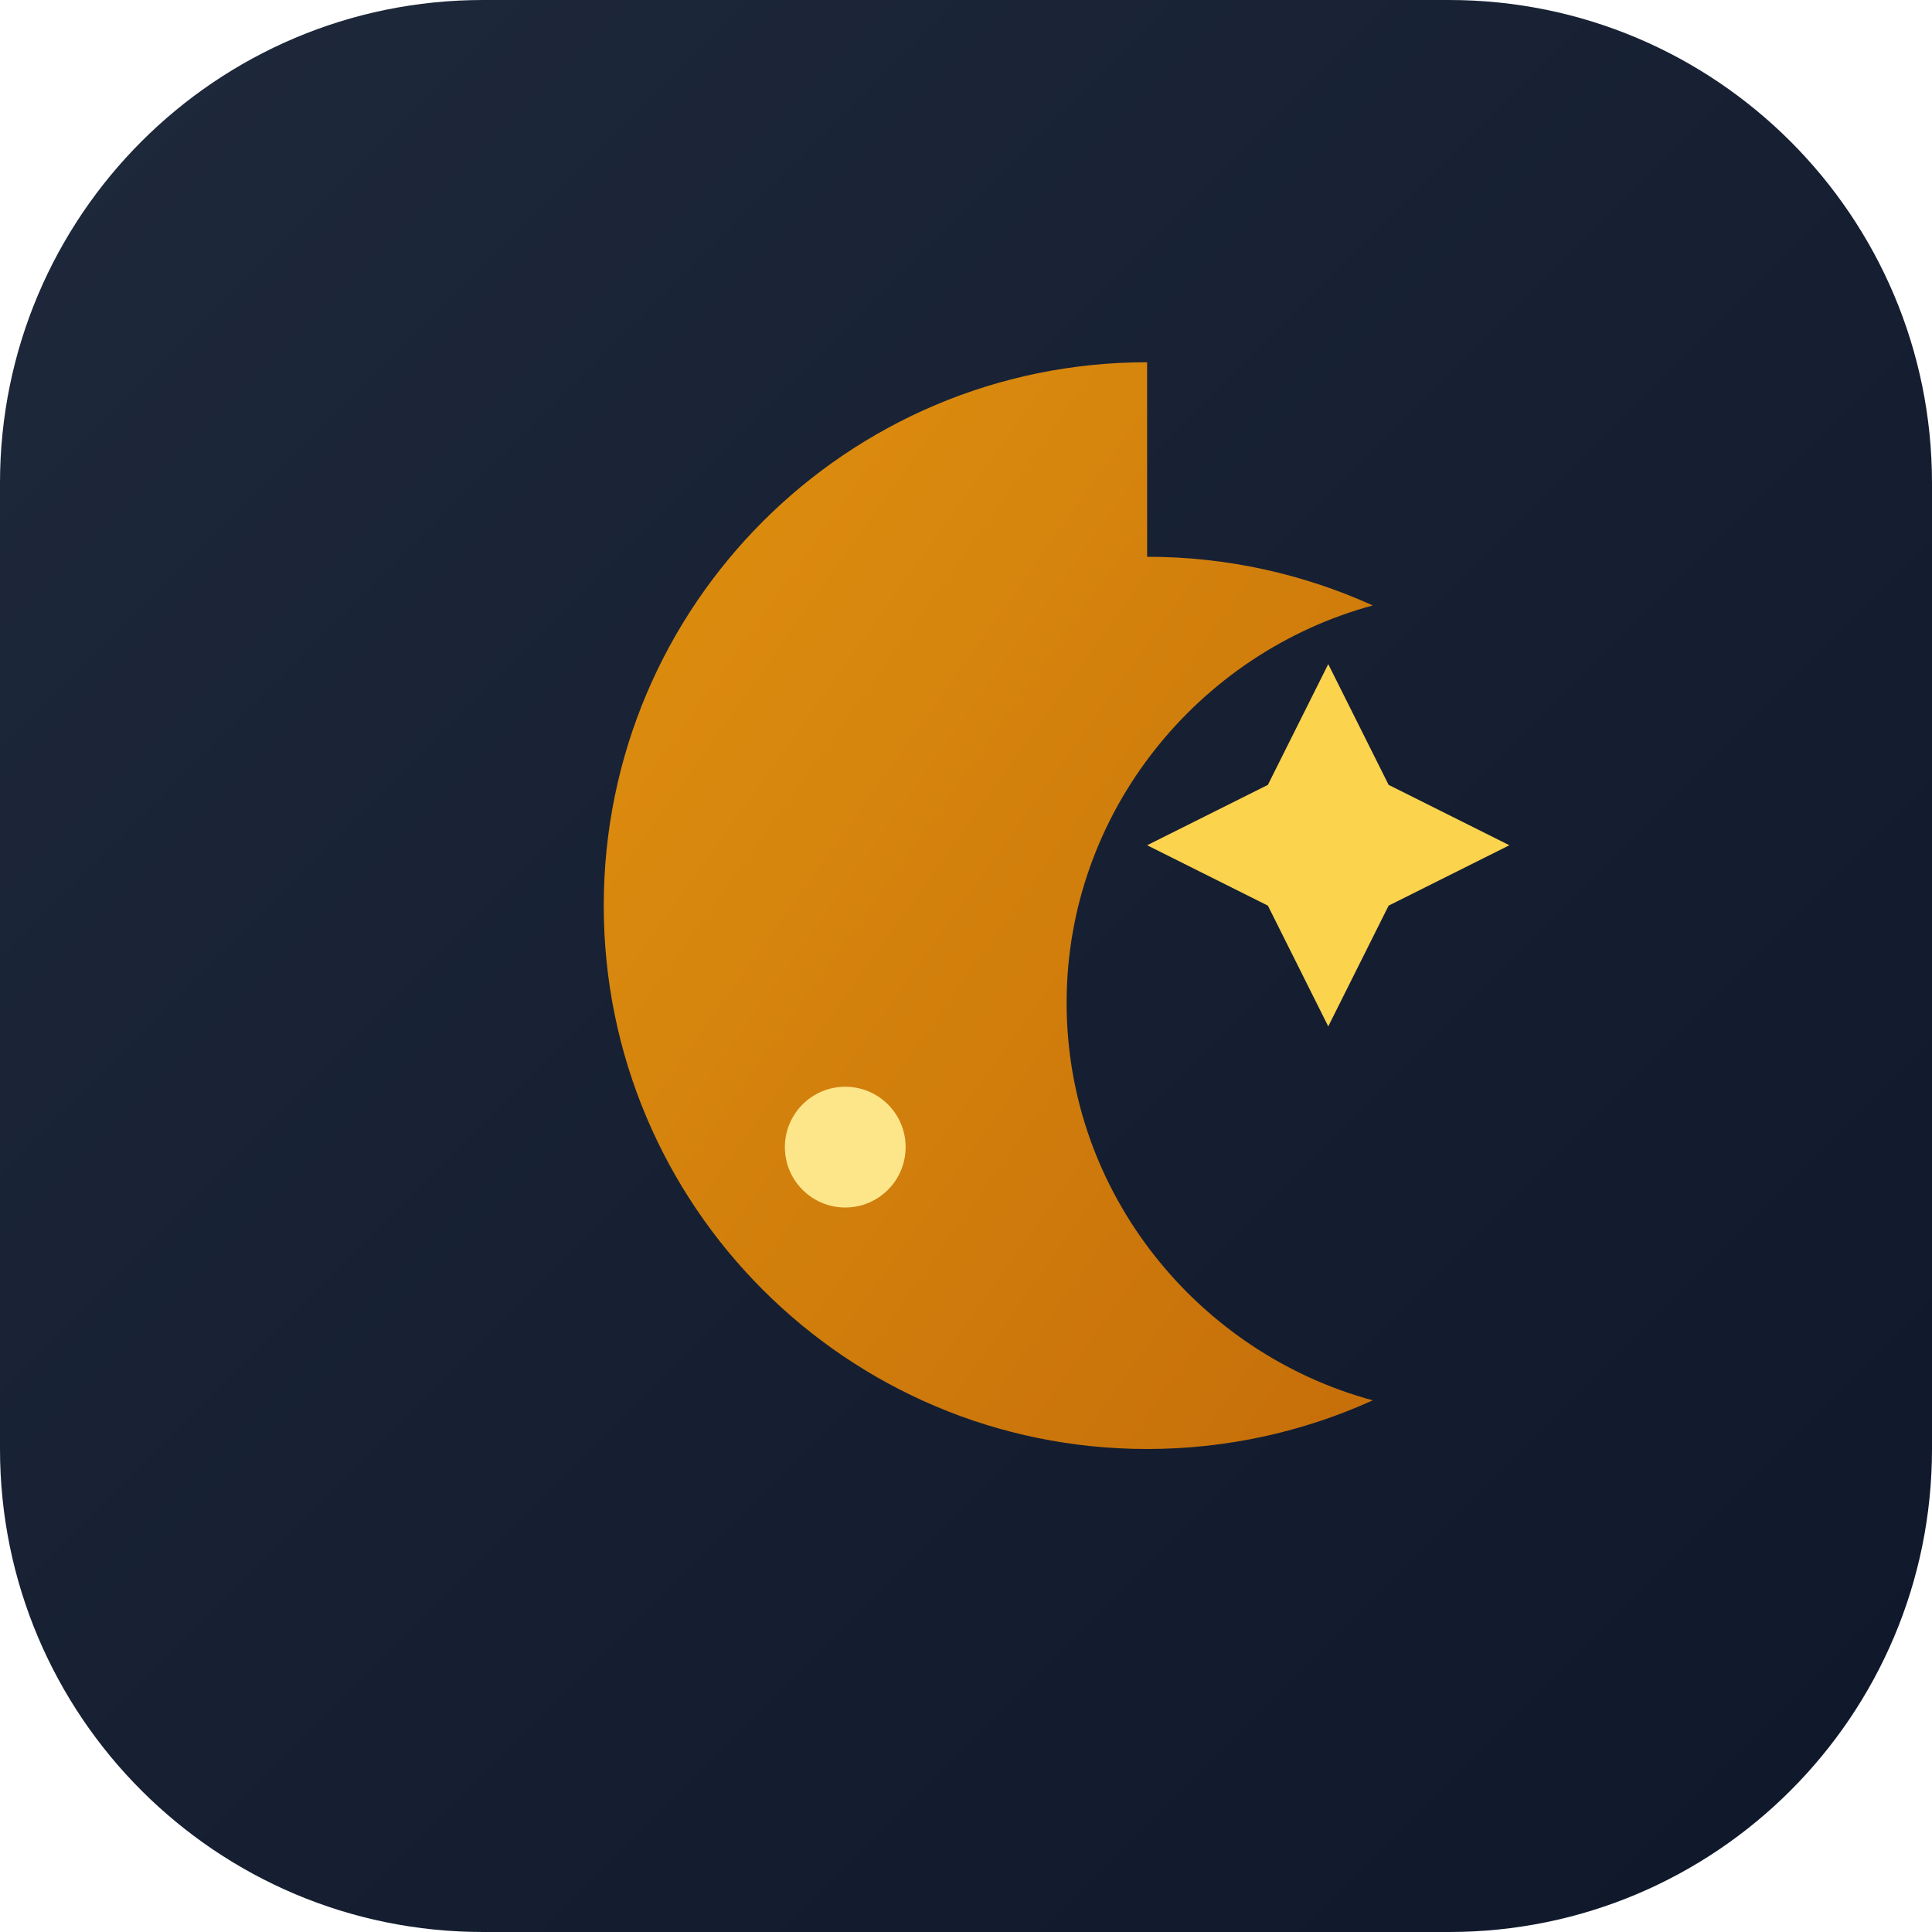
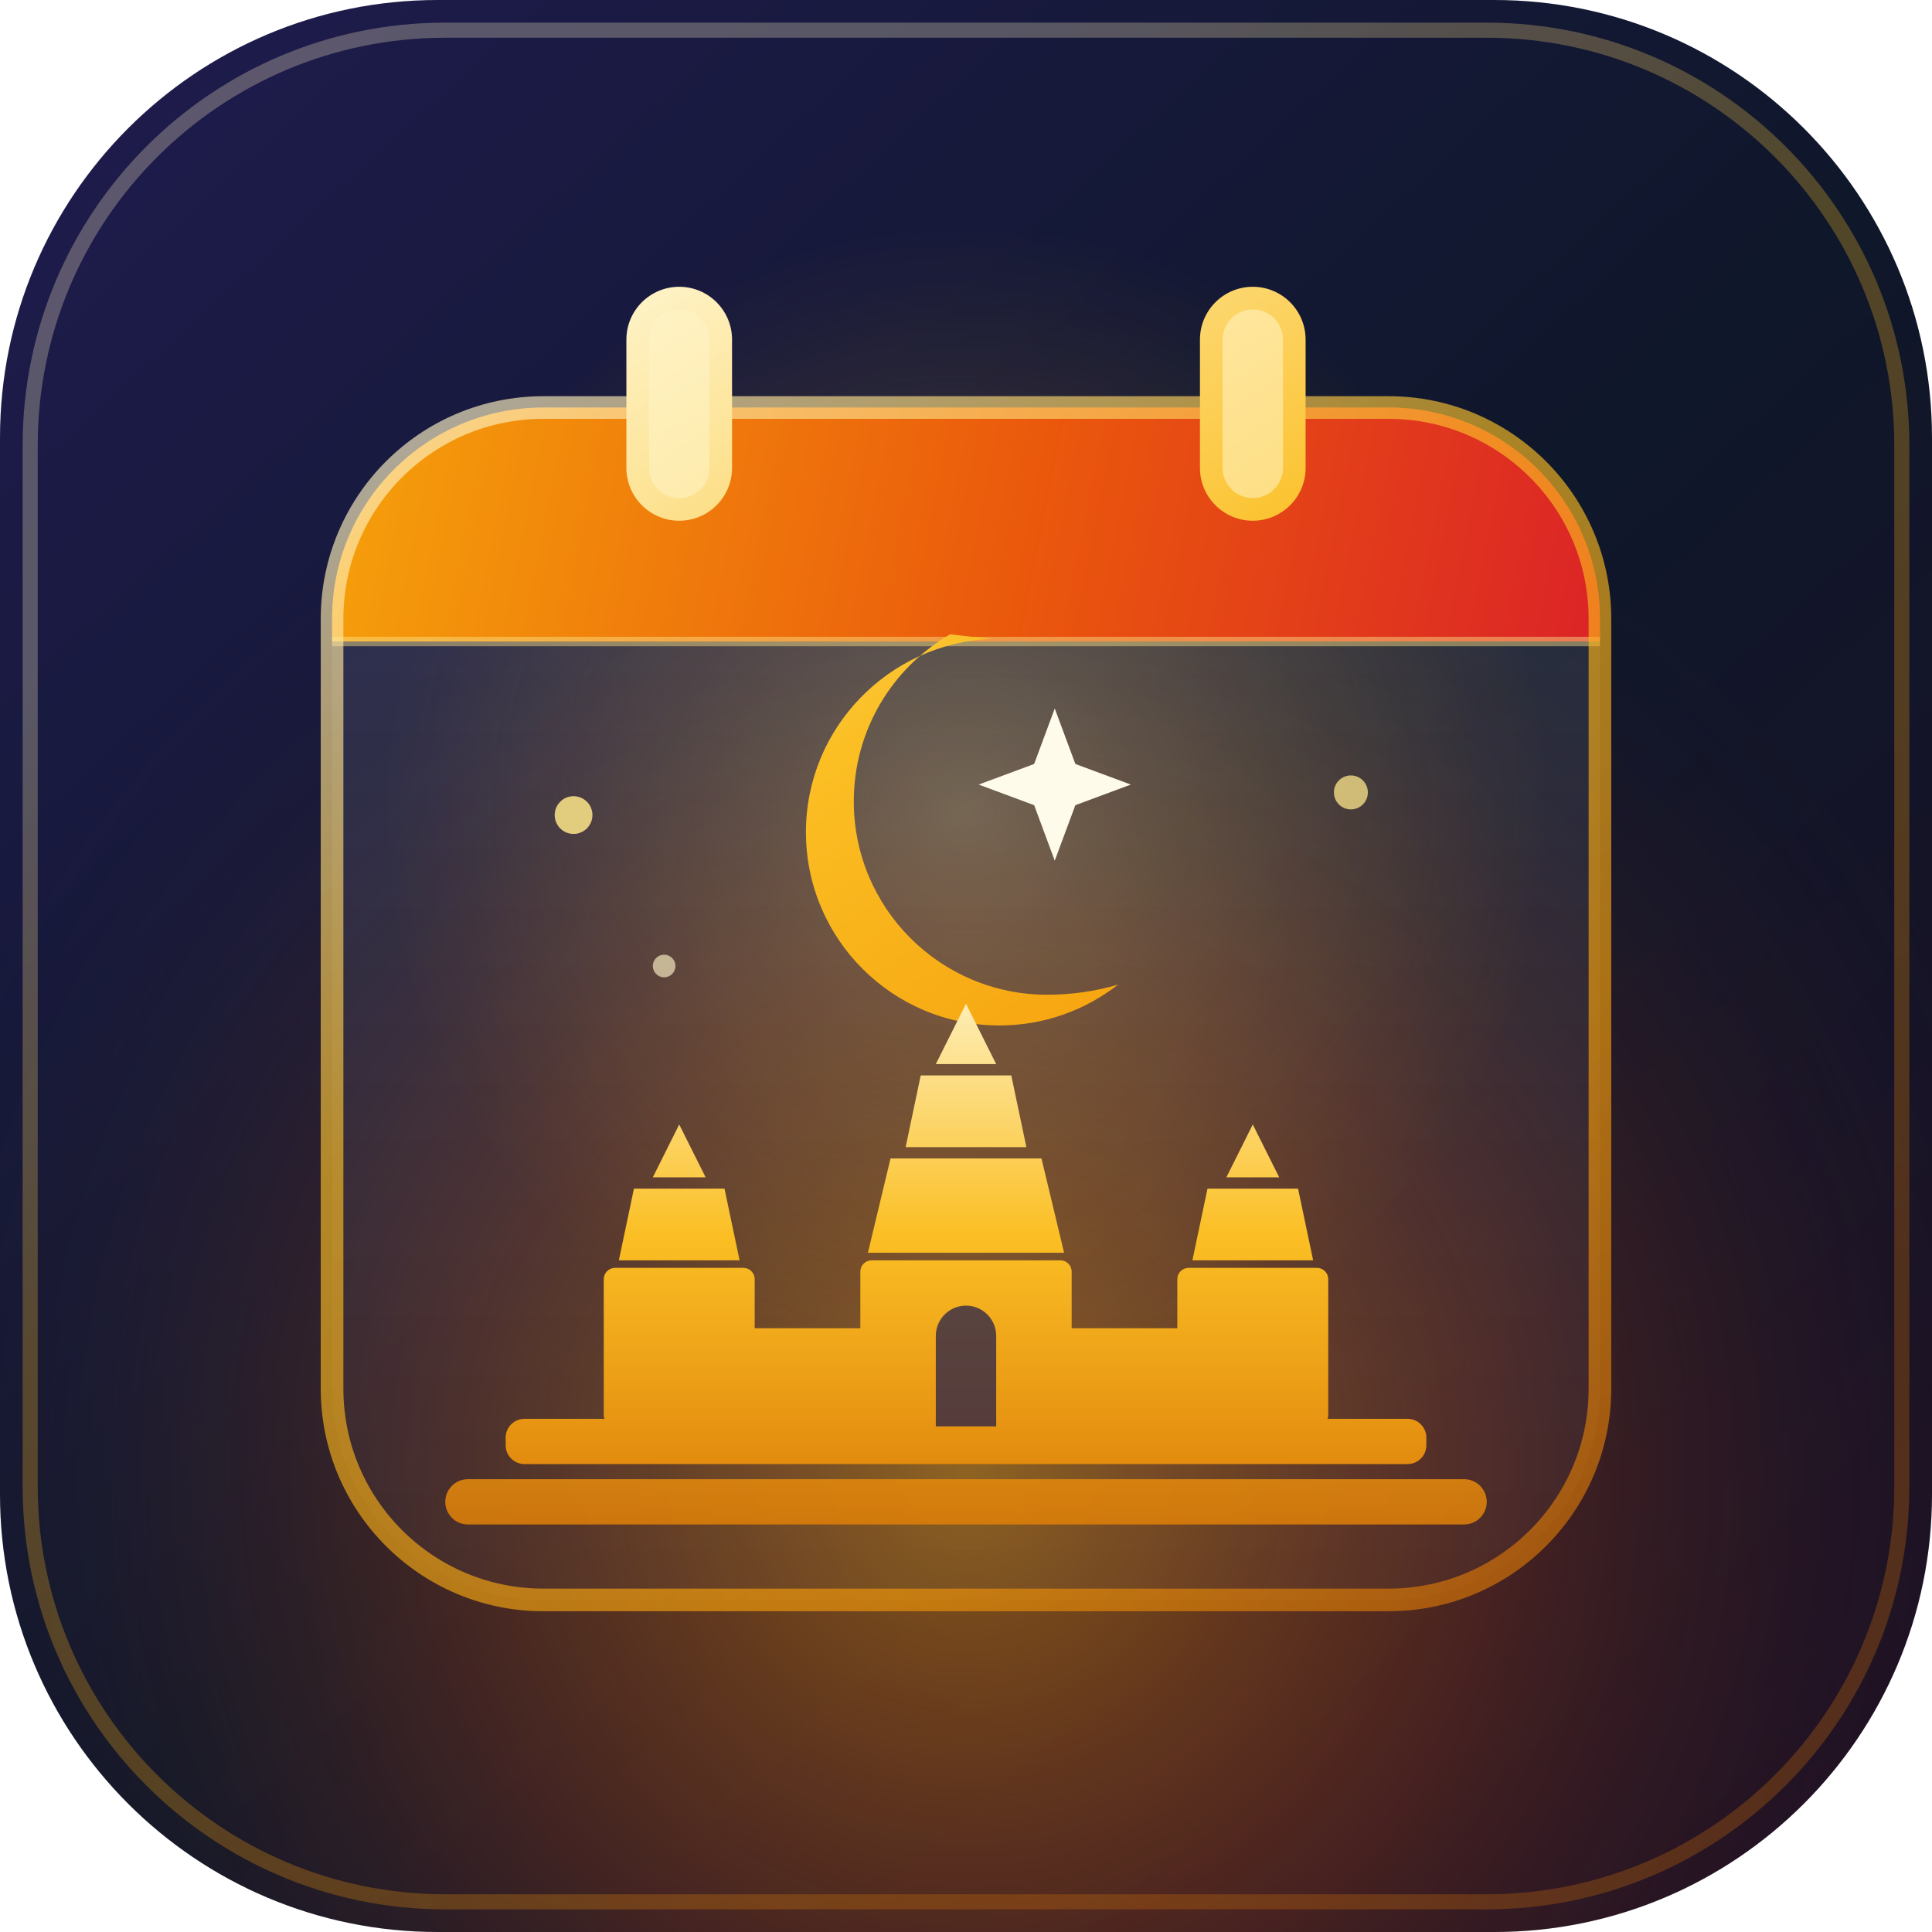
- <svg xmlns="http://www.w3.org/2000/svg" viewBox="0 0 64 64">
+ <svg xmlns="http://www.w3.org/2000/svg" viewBox="0 0 512 512" fill="none">
  <defs>
-     <linearGradient id="goldGrad" x1="0%" y1="0%" x2="100%" y2="100%">
-       <stop offset="0%" stop-color="#F59E0B" />
+     <linearGradient id="kpc-bg" x1="40" y1="20" x2="472" y2="492" gradientUnits="userSpaceOnUse">
+       <stop offset="0%" stop-color="#1E1B4B" />
+       <stop offset="52%" stop-color="#0F172A" />
+       <stop offset="100%" stop-color="#1C1024" />
+     </linearGradient>
+     <radialGradient id="kpc-horizon" cx="50%" cy="76%" r="58%">
+       <stop offset="0%" stop-color="#F59E0B" stop-opacity="0.52" />
+       <stop offset="48%" stop-color="#EA580C" stop-opacity="0.22" />
+       <stop offset="100%" stop-color="#0F172A" stop-opacity="0" />
+     </radialGradient>
+     <radialGradient id="kpc-moon-aura" cx="50%" cy="42%" r="30%">
+       <stop offset="0%" stop-color="#FDE68A" stop-opacity="0.28" />
+       <stop offset="100%" stop-color="#F59E0B" stop-opacity="0" />
+     </radialGradient>
+     <linearGradient id="kpc-gold" x1="150" y1="90" x2="370" y2="430" gradientUnits="userSpaceOnUse">
+       <stop offset="0%" stop-color="#FEF3C7" />
+       <stop offset="38%" stop-color="#FBBF24" />
+       <stop offset="75%" stop-color="#F59E0B" />
      <stop offset="100%" stop-color="#D97706" />
    </linearGradient>
-     <linearGradient id="bgGrad" x1="0%" y1="0%" x2="100%" y2="100%">
-       <stop offset="0%" stop-color="#1E293B" />
-       <stop offset="100%" stop-color="#0F172A" />
+     <linearGradient id="kpc-bar" x1="96" y1="112" x2="416" y2="176" gradientUnits="userSpaceOnUse">
+       <stop offset="0%" stop-color="#F59E0B" />
+       <stop offset="55%" stop-color="#EA580C" />
+       <stop offset="100%" stop-color="#DC2626" />
    </linearGradient>
+     <linearGradient id="kpc-temple" x1="256" y1="258" x2="256" y2="412" gradientUnits="userSpaceOnUse">
+       <stop offset="0%" stop-color="#FEF3C7" />
+       <stop offset="45%" stop-color="#FBBF24" />
+       <stop offset="100%" stop-color="#D97706" />
+     </linearGradient>
+     <linearGradient id="kpc-card" x1="256" y1="108" x2="256" y2="424" gradientUnits="userSpaceOnUse">
+       <stop offset="0%" stop-color="#FFFFFF" stop-opacity="0.11" />
+       <stop offset="100%" stop-color="#FFFFFF" stop-opacity="0.03" />
+     </linearGradient>
+     <clipPath id="kpc-card-clip">
+       <rect x="88" y="108" width="336" height="316" rx="56" />
+     </clipPath>
  </defs>
-   <rect width="64" height="64" rx="16" fill="url(#bgGrad)" />
-   <path d="M38 12C28.059 12 20 20.059 20 30C20 39.941 28.059 48 38 48C40.662 48 43.193 47.422 45.475 46.388C39.692 44.822 35.333 39.526 35.333 33.222C35.333 26.919 39.692 21.623 45.475 20.056C43.193 19.022 40.662 18.444 38 18.444" fill="url(#goldGrad)" opacity="0.9" />
-   <polygon points="44,22 46,26 50,28 46,30 44,34 42,30 38,28 42,26" fill="#FCD34D" />
-   <circle cx="28" cy="38" r="2" fill="#FDE68A" />
+   <rect width="512" height="512" rx="116" fill="url(#kpc-bg)" />
+   <rect width="512" height="512" rx="116" fill="url(#kpc-horizon)" />
+   <rect width="512" height="512" rx="116" fill="url(#kpc-moon-aura)" />
+   <rect x="8" y="8" width="496" height="496" rx="110" stroke="url(#kpc-gold)" stroke-opacity="0.28" stroke-width="4" />
+   <g clip-path="url(#kpc-card-clip)">
+     <rect x="88" y="108" width="336" height="316" rx="56" fill="url(#kpc-card)" />
+     <rect x="88" y="108" width="336" height="62" fill="url(#kpc-bar)" />
+     <line x1="88" y1="170" x2="424" y2="170" stroke="#FDE68A" stroke-opacity="0.45" stroke-width="2.5" />
+   </g>
+   <rect x="88" y="108" width="336" height="316" rx="56" stroke="url(#kpc-gold)" stroke-opacity="0.65" stroke-width="6" />
+   <rect x="166" y="76" width="28" height="62" rx="14" fill="url(#kpc-gold)" />
+   <rect x="172" y="82" width="16" height="50" rx="8" fill="#FEF3C7" fill-opacity="0.55" />
+   <rect x="318" y="76" width="28" height="62" rx="14" fill="url(#kpc-gold)" />
+   <rect x="324" y="82" width="16" height="50" rx="8" fill="#FEF3C7" fill-opacity="0.55" />
+   <g transform="translate(256 218) scale(0.84) translate(-266 -248)">
+     <path d="M274 190C241.5 191.5 215.5 218.2 215.5 251C215.5 284.7 242.8 312 276.5 312C290.6 312 303.6 307.2 314 299.1C306.9 301.2 299.4 302.3 291.6 302.3C257.9 302.3 230.6 275 230.6 241.3C230.6 218.8 242.8 199.1 261 188.6C265.2 189.1 269.6 189.6 274 190Z" fill="url(#kpc-gold)" />
+     <path d="M294 212L300.5 229.5L318 236L300.5 242.5L294 260L287.5 242.5L270 236L287.5 229.5L294 212Z" fill="#FFFBEB" />
+   </g>
+   <circle cx="152" cy="216" r="5" fill="#FDE68A" fill-opacity="0.85" />
+   <circle cx="358" cy="210" r="4.5" fill="#FDE68A" fill-opacity="0.75" />
+   <circle cx="176" cy="256" r="3" fill="#FEF3C7" fill-opacity="0.65" />
+   <g fill="url(#kpc-temple)">
+     <path d="M256 266L264 282H248L256 266Z" />
+     <path d="M244 285H268L272 304H240L244 285Z" />
+     <path d="M236 307H276L282 332H230L236 307Z" />
+     <rect x="228" y="334" width="56" height="44" rx="3" />
+     <path d="M180 298L187 312H173L180 298Z" />
+     <path d="M168 315H192L196 334H164L168 315Z" />
+     <rect x="160" y="336" width="40" height="42" rx="3" />
+     <path d="M332 298L339 312H325L332 298Z" />
+     <path d="M320 315H344L348 334H316L320 315Z" />
+     <rect x="312" y="336" width="40" height="42" rx="3" />
+     <rect x="196" y="352" width="36" height="26" />
+     <rect x="280" y="352" width="36" height="26" />
+     <rect x="134" y="376" width="244" height="12" rx="5" />
+     <rect x="118" y="392" width="276" height="12" rx="6" opacity="0.88" />
+   </g>
+   <path d="M248 378V354C248 349.6 251.6 346 256 346C260.4 346 264 349.6 264 354V378H248Z" fill="#1E1B4B" fill-opacity="0.72" />
</svg>
